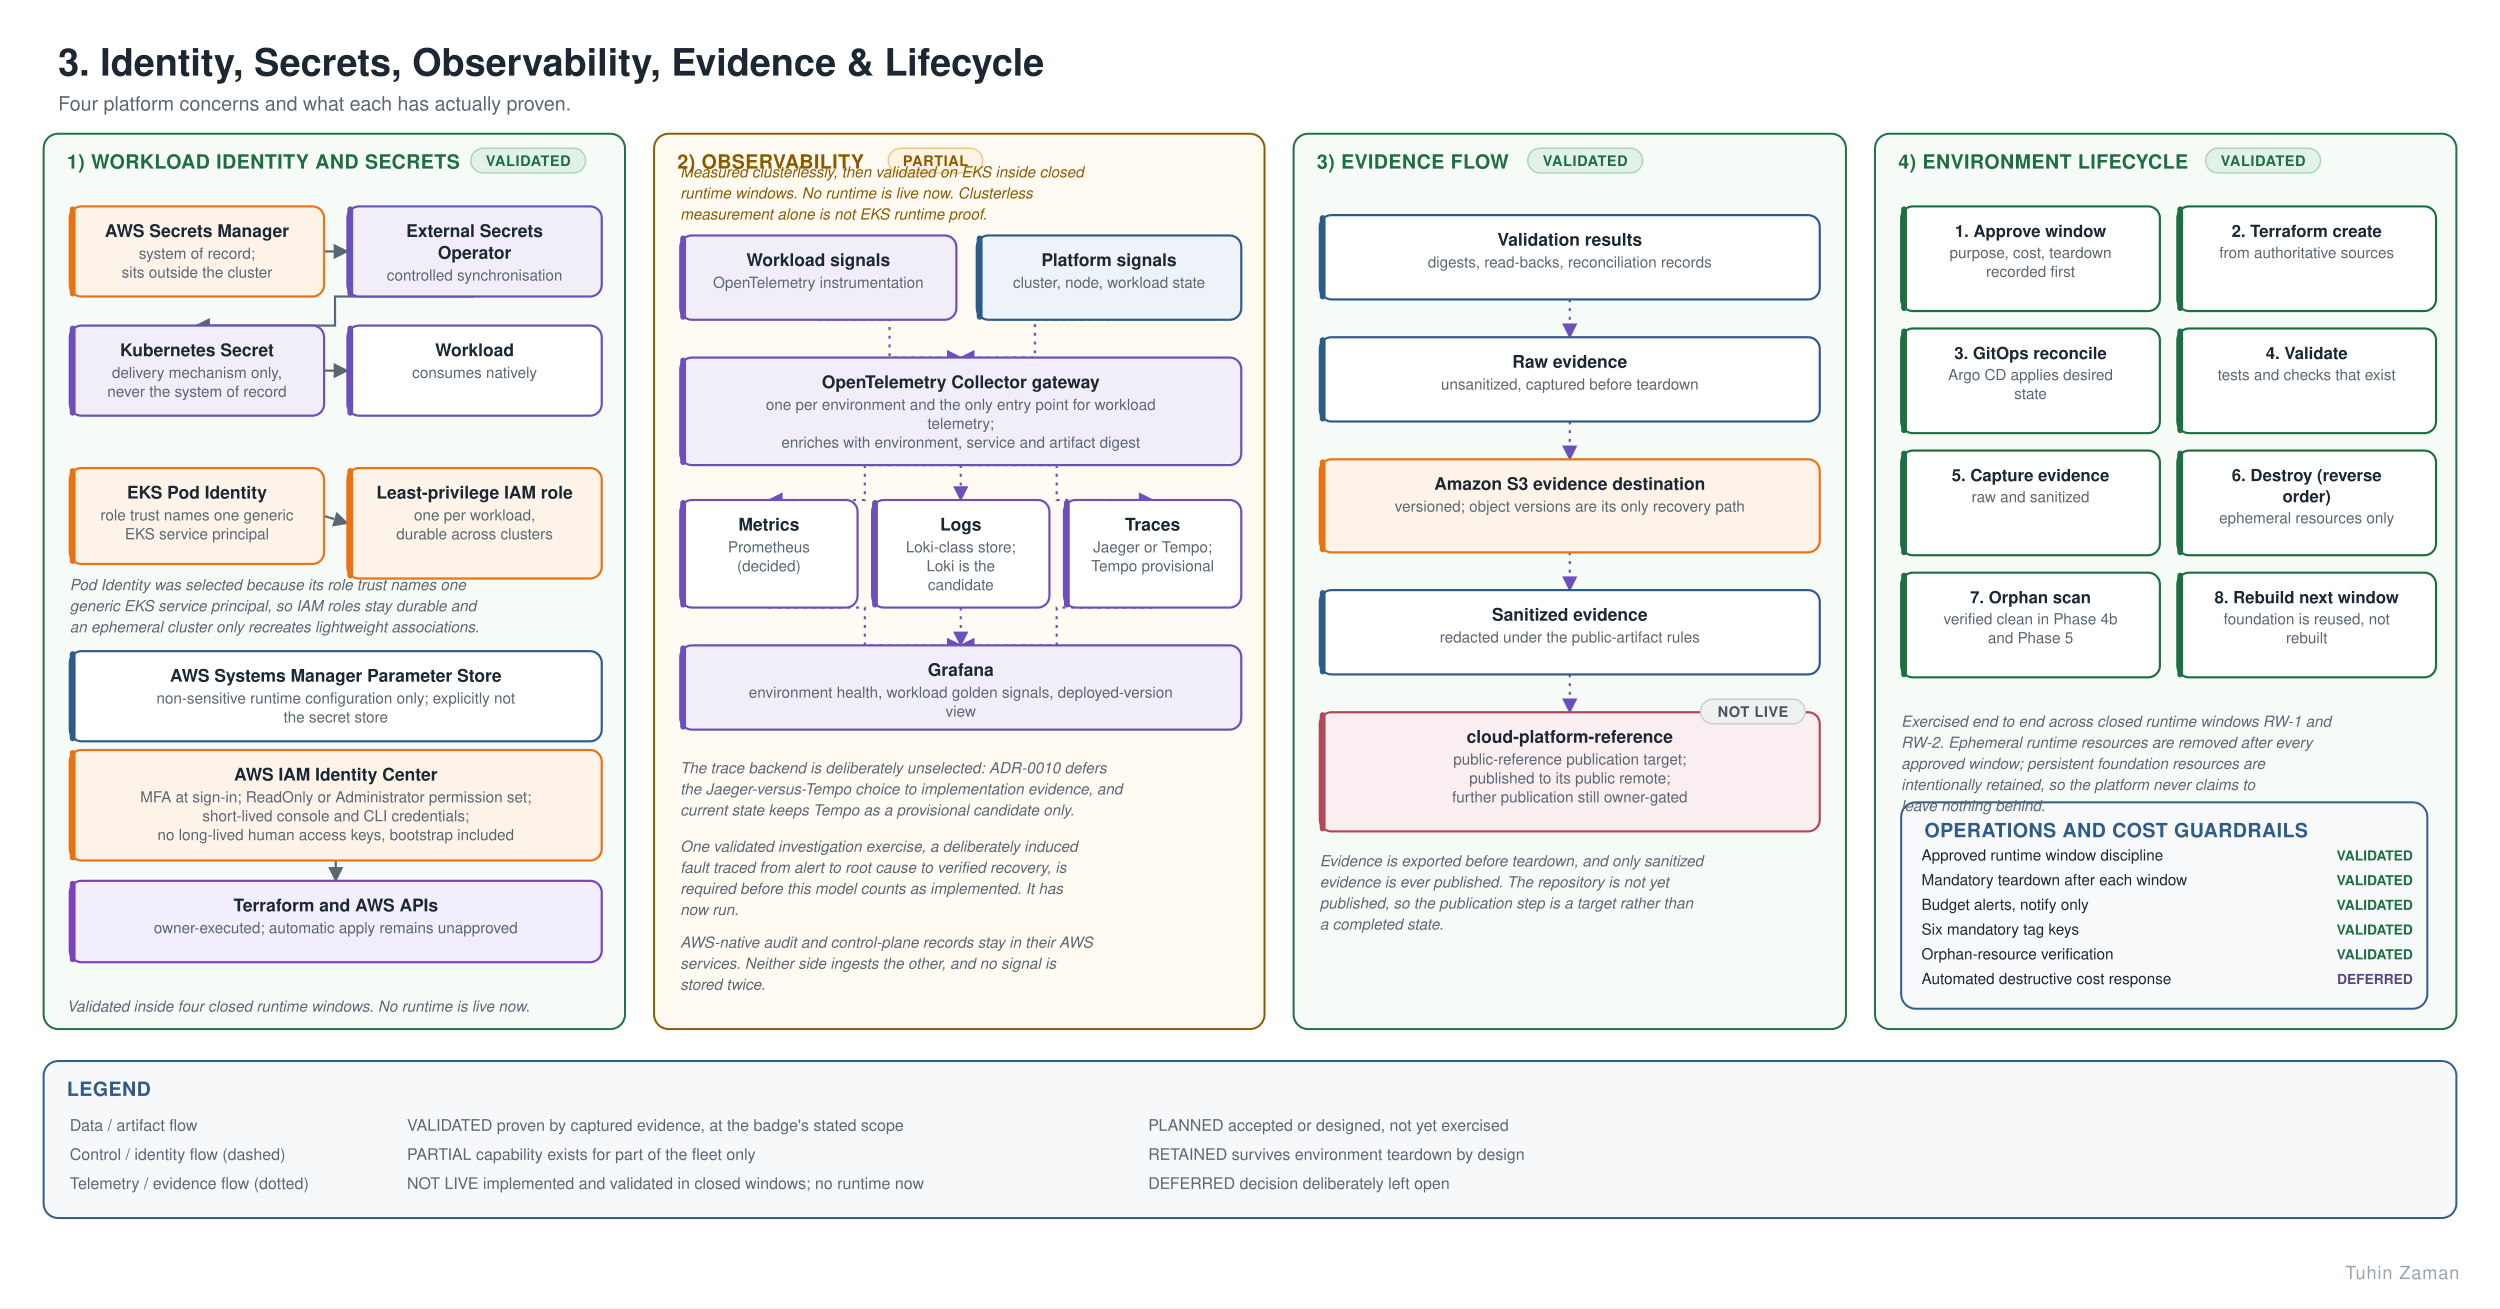
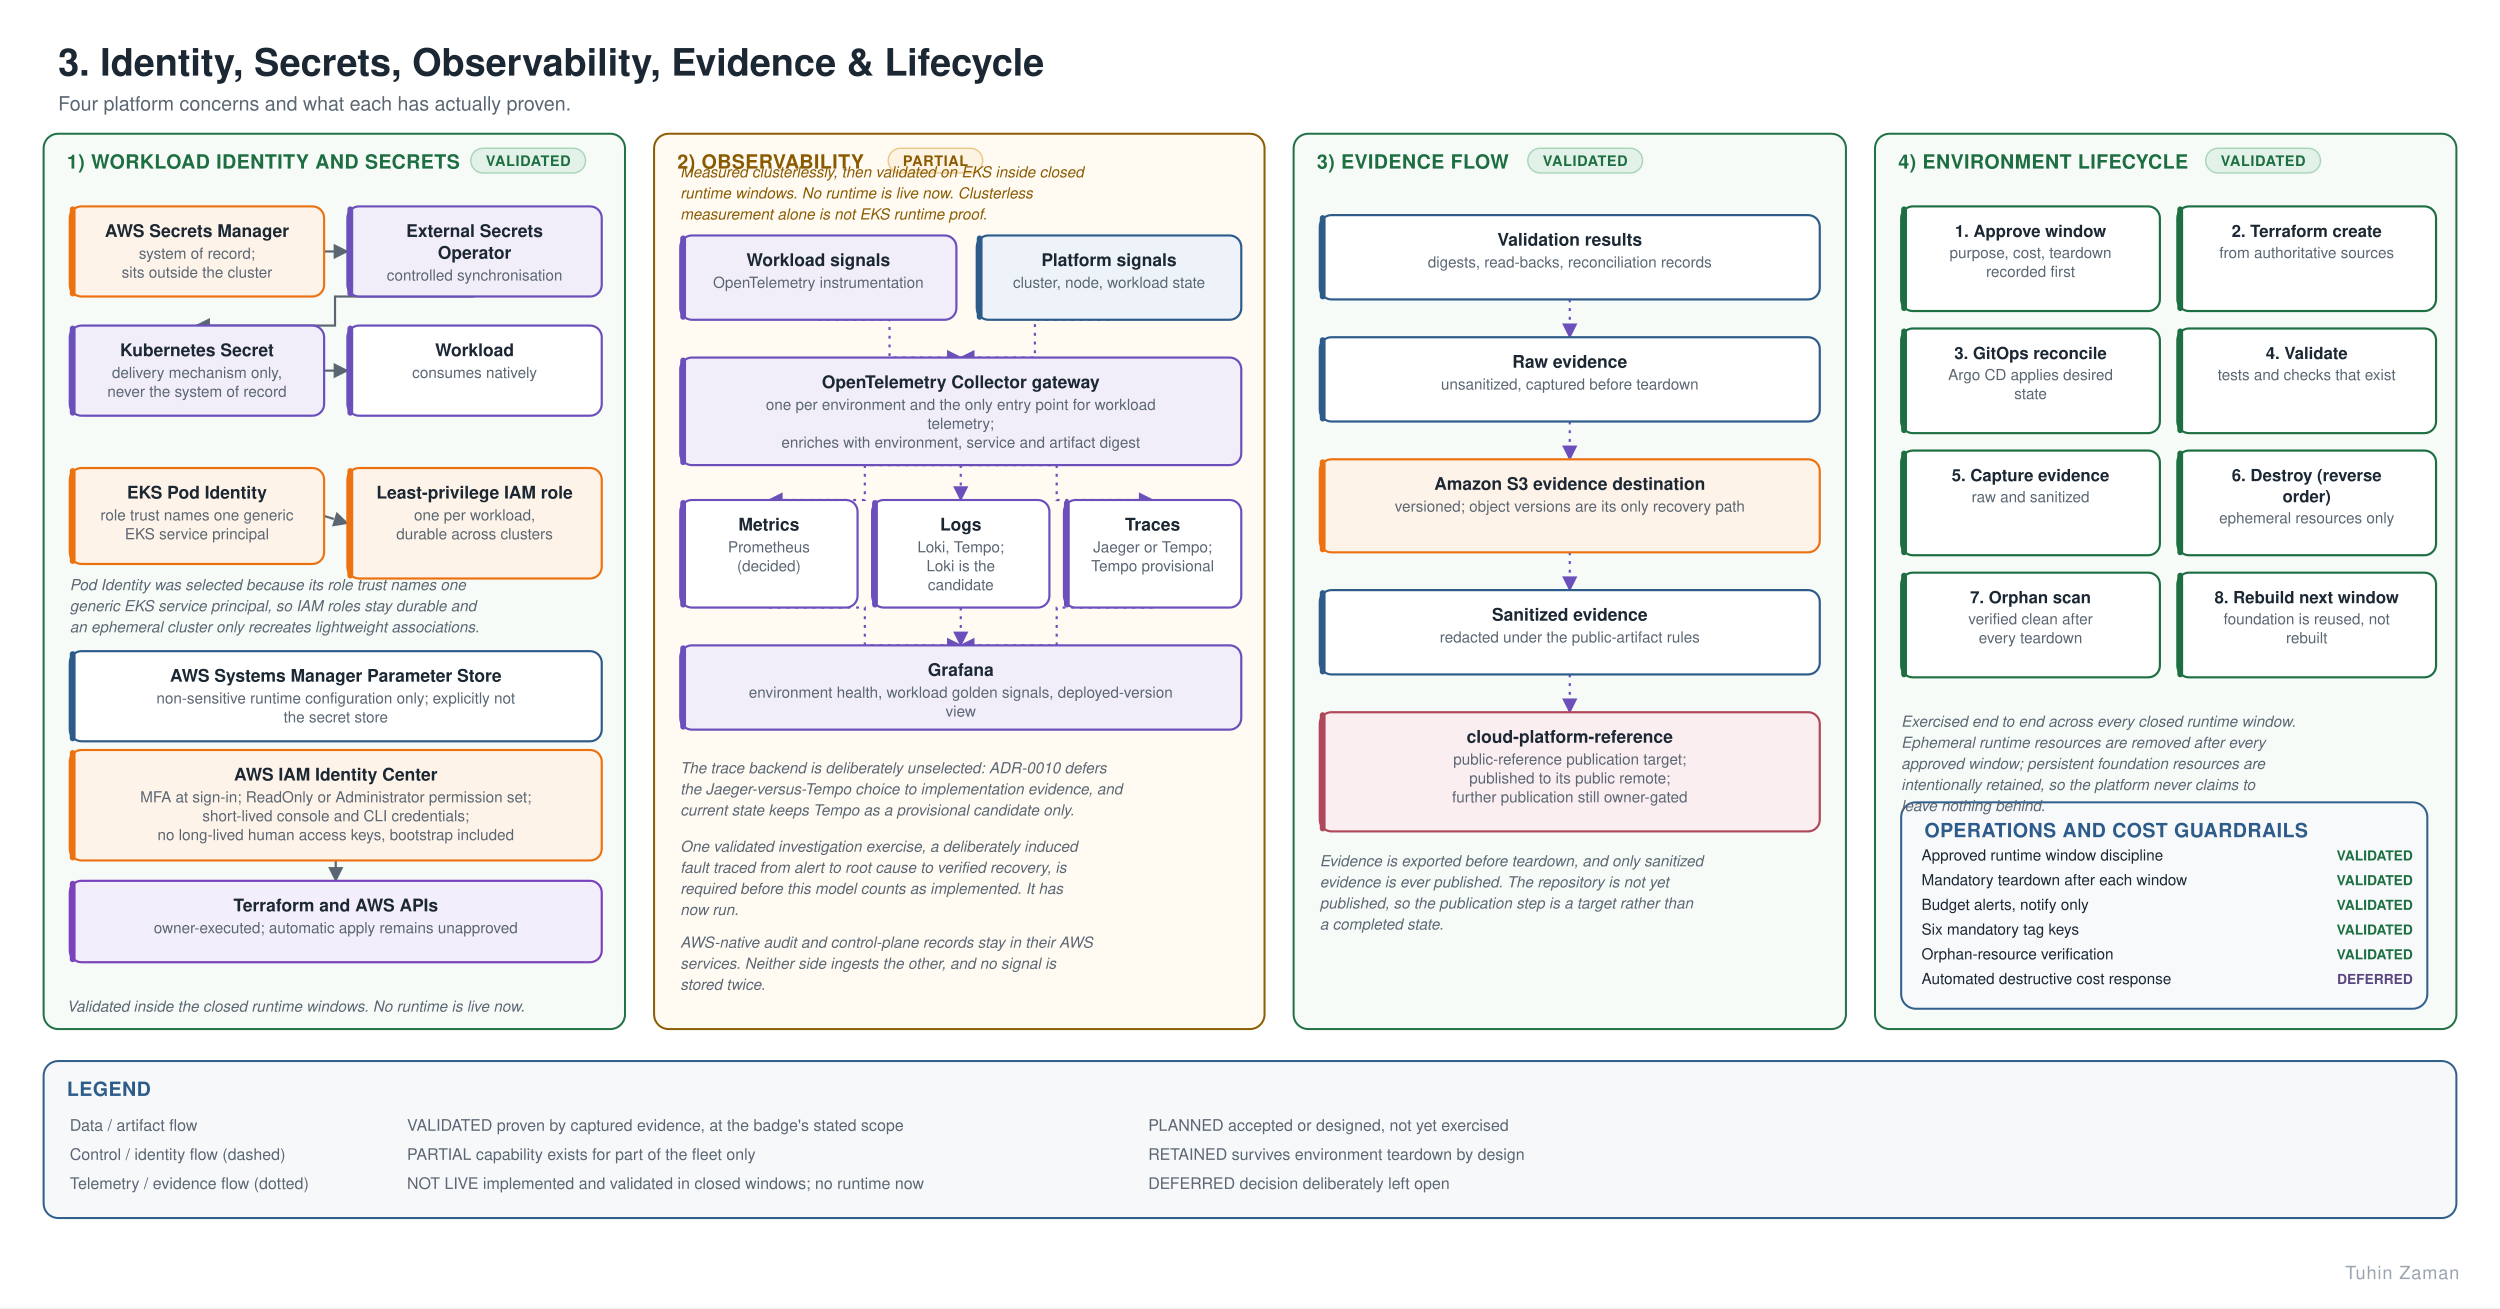
<svg xmlns="http://www.w3.org/2000/svg" width="1720" height="900" viewBox="0 0 1720 900" role="img" aria-label="3. Identity, Secrets, Observability, Evidence &amp; Lifecycle">
  <defs>
    <marker id="arw" viewBox="0 0 10 10" refX="9" refY="5" markerWidth="7" markerHeight="7" orient="auto-start-reverse">
      <path d="M 0 0 L 10 5 L 0 10 z" fill="#5A6672" />
    </marker>
    <marker id="arwl" viewBox="0 0 10 10" refX="9" refY="5" markerWidth="7" markerHeight="7" orient="auto-start-reverse">
      <path d="M 0 0 L 10 5 L 0 10 z" fill="#6B4FBB" />
    </marker>
  </defs>
  <rect width="1720" height="900" fill="#FFFFFF" />
  <text x="40" y="52" font-family="Helvetica Neue, Helvetica, Arial, sans-serif" font-size="26" font-weight="700" fill="#1B2733">3. Identity, Secrets, Observability, Evidence &amp; Lifecycle</text>
  <text x="40" y="76" font-family="Helvetica Neue, Helvetica, Arial, sans-serif" font-size="13.5" fill="#5A6672">Four platform concerns and what each has actually proven.</text>
  <rect x="30" y="92" width="400" height="616" rx="10" fill="#F7FBF8" stroke="#1D6F42" stroke-width="1.4" opacity="0.98" />
  <text x="46" y="116" font-family="Helvetica Neue, Helvetica, Arial, sans-serif" font-size="13.5" font-weight="700" fill="#1D6F42" letter-spacing="0.3">1)  WORKLOAD IDENTITY AND SECRETS</text>
  <g>
    <rect x="323.9" y="102.0" width="79.0" height="17" rx="8.5" fill="#E3F2E8" stroke="#A8D5B8" stroke-width="1" />
    <text x="363.4" y="114.2" font-family="Helvetica Neue, Helvetica, Arial, sans-serif" font-size="10" font-weight="700" fill="#1D6F42" text-anchor="middle" letter-spacing="0.4">VALIDATED</text>
  </g>
-   <text x="46" y="696" font-family="Helvetica Neue, Helvetica, Arial, sans-serif" font-size="10.5" fill="#5A6672" font-style="italic">Validated inside four closed runtime windows. No runtime is live now.</text>
+   <text x="46" y="696" font-family="Helvetica Neue, Helvetica, Arial, sans-serif" font-size="10.5" fill="#5A6672" font-style="italic">Validated inside the closed runtime windows. No runtime is live now.</text>
  <rect x="450" y="92" width="420" height="616" rx="10" fill="#FFFBF3" stroke="#8A5A00" stroke-width="1.4" opacity="0.98" />
  <text x="466" y="116" font-family="Helvetica Neue, Helvetica, Arial, sans-serif" font-size="13.5" font-weight="700" fill="#8A5A00" letter-spacing="0.3">2)  OBSERVABILITY</text>
  <g>
    <rect x="611.1" y="102.0" width="65.0" height="17" rx="8.5" fill="#FDF3E3" stroke="#E8C98A" stroke-width="1" />
    <text x="643.6" y="114.2" font-family="Helvetica Neue, Helvetica, Arial, sans-serif" font-size="10" font-weight="700" fill="#8A5A00" text-anchor="middle" letter-spacing="0.4">PARTIAL</text>
  </g>
  <rect x="890" y="92" width="380" height="616" rx="10" fill="#F7FBF8" stroke="#1D6F42" stroke-width="1.4" opacity="0.98" />
  <text x="906" y="116" font-family="Helvetica Neue, Helvetica, Arial, sans-serif" font-size="13.5" font-weight="700" fill="#1D6F42" letter-spacing="0.3">3)  EVIDENCE FLOW</text>
  <g>
    <rect x="1051.1" y="102.0" width="79.0" height="17" rx="8.5" fill="#E3F2E8" stroke="#A8D5B8" stroke-width="1" />
    <text x="1090.6" y="114.2" font-family="Helvetica Neue, Helvetica, Arial, sans-serif" font-size="10" font-weight="700" fill="#1D6F42" text-anchor="middle" letter-spacing="0.4">VALIDATED</text>
  </g>
  <rect x="1290" y="92" width="400" height="616" rx="10" fill="#F7FBF8" stroke="#1D6F42" stroke-width="1.4" opacity="0.98" />
  <text x="1306" y="116" font-family="Helvetica Neue, Helvetica, Arial, sans-serif" font-size="13.5" font-weight="700" fill="#1D6F42" letter-spacing="0.3">4)  ENVIRONMENT LIFECYCLE</text>
  <g>
    <rect x="1517.5" y="102.0" width="79.0" height="17" rx="8.5" fill="#E3F2E8" stroke="#A8D5B8" stroke-width="1" />
    <text x="1557.0" y="114.2" font-family="Helvetica Neue, Helvetica, Arial, sans-serif" font-size="10" font-weight="700" fill="#1D6F42" text-anchor="middle" letter-spacing="0.4">VALIDATED</text>
  </g>
  <rect x="1308" y="552" width="362" height="142" rx="10" fill="#F7F9FB" stroke="#2E5C8A" stroke-width="1.4" opacity="0.98" />
  <text x="1324" y="576" font-family="Helvetica Neue, Helvetica, Arial, sans-serif" font-size="13.5" font-weight="700" fill="#2E5C8A" letter-spacing="0.3">OPERATIONS AND COST GUARDRAILS</text>
  <rect x="30" y="730" width="1660" height="108" rx="10" fill="#F7F8FA" stroke="#2E5C8A" stroke-width="1.4" opacity="0.98" />
  <text x="46" y="754" font-family="Helvetica Neue, Helvetica, Arial, sans-serif" font-size="13.5" font-weight="700" fill="#2E5C8A" letter-spacing="0.3">LEGEND</text>
  <path d="M 223.0 173.0 L 239.0 173.0" fill="none" stroke="#5A6672" stroke-width="1.5" marker-end="url(#arw)" />
  <path d="M 326.0 204.0 L 230.5 204.0 L 230.5 224.0 L 135.0 224.0" fill="none" stroke="#5A6672" stroke-width="1.5" marker-end="url(#arw)" />
  <path d="M 223.0 255.0 L 239.0 255.0" fill="none" stroke="#5A6672" stroke-width="1.5" marker-end="url(#arw)" />
  <path d="M 223.0 355.0 L 239.0 360.0" fill="none" stroke="#5A6672" stroke-width="1.5" stroke-dasharray="7 4" marker-end="url(#arw)" />
  <path d="M 231.0 592.0 L 231.0 606.0" fill="none" stroke="#5A6672" stroke-width="1.5" stroke-dasharray="7 4" marker-end="url(#arw)" />
  <path d="M 563.0 220.0 L 612.0 220.0 L 612.0 246.0 L 661.0 246.0" fill="none" stroke="#6B4FBB" stroke-width="1.5" stroke-dasharray="2 4" marker-end="url(#arwl)" />
  <path d="M 763.0 220.0 L 712.0 220.0 L 712.0 246.0 L 661.0 246.0" fill="none" stroke="#6B4FBB" stroke-width="1.5" stroke-dasharray="2 4" marker-end="url(#arwl)" />
  <path d="M 661.0 320.0 L 595.0 320.0 L 595.0 344.0 L 529.0 344.0" fill="none" stroke="#6B4FBB" stroke-width="1.5" stroke-dasharray="2 4" marker-end="url(#arwl)" />
  <path d="M 661.0 320.0 L 661.0 344.0" fill="none" stroke="#6B4FBB" stroke-width="1.5" stroke-dasharray="2 4" marker-end="url(#arwl)" />
  <path d="M 661.0 320.0 L 727.0 320.0 L 727.0 344.0 L 793.0 344.0" fill="none" stroke="#6B4FBB" stroke-width="1.5" stroke-dasharray="2 4" marker-end="url(#arwl)" />
  <path d="M 529.0 418.0 L 595.0 418.0 L 595.0 444.0 L 661.0 444.0" fill="none" stroke="#6B4FBB" stroke-width="1.5" stroke-dasharray="2 4" marker-end="url(#arwl)" />
  <path d="M 661.0 418.0 L 661.0 444.0" fill="none" stroke="#6B4FBB" stroke-width="1.5" stroke-dasharray="2 4" marker-end="url(#arwl)" />
  <path d="M 793.0 418.0 L 727.0 418.0 L 727.0 444.0 L 661.0 444.0" fill="none" stroke="#6B4FBB" stroke-width="1.5" stroke-dasharray="2 4" marker-end="url(#arwl)" />
  <path d="M 1080.0 206.0 L 1080.0 232.0" fill="none" stroke="#6B4FBB" stroke-width="1.5" stroke-dasharray="2 4" marker-end="url(#arwl)" />
  <path d="M 1080.0 290.0 L 1080.0 316.0" fill="none" stroke="#6B4FBB" stroke-width="1.5" stroke-dasharray="2 4" marker-end="url(#arwl)" />
  <path d="M 1080.0 380.0 L 1080.0 406.0" fill="none" stroke="#6B4FBB" stroke-width="1.5" stroke-dasharray="2 4" marker-end="url(#arwl)" />
  <path d="M 1080.0 464.0 L 1080.0 490.0" fill="none" stroke="#6B4FBB" stroke-width="1.5" stroke-dasharray="2 4" marker-end="url(#arwl)" />
  <rect x="48" y="142" width="175" height="62" rx="8" fill="#FEF3E9" stroke="#EC7211" stroke-width="1.5" />
  <rect x="48" y="142" width="4" height="62" rx="2" fill="#EC7211" />
  <text x="135.5" y="163" font-family="Helvetica Neue, Helvetica, Arial, sans-serif" font-size="12" font-weight="700" fill="#1B2733" text-anchor="middle">AWS Secrets Manager</text>
  <text x="135.5" y="178" font-family="Helvetica Neue, Helvetica, Arial, sans-serif" font-size="10.5" fill="#5A6672" text-anchor="middle">system of record;</text>
  <text x="135.5" y="191" font-family="Helvetica Neue, Helvetica, Arial, sans-serif" font-size="10.5" fill="#5A6672" text-anchor="middle">sits outside the cluster</text>
  <rect x="239" y="142" width="175" height="62" rx="8" fill="#F1EEFA" stroke="#6B4FBB" stroke-width="1.5" />
  <rect x="239" y="142" width="4" height="62" rx="2" fill="#6B4FBB" />
  <text x="326.5" y="163" font-family="Helvetica Neue, Helvetica, Arial, sans-serif" font-size="12" font-weight="700" fill="#1B2733" text-anchor="middle">External Secrets</text>
  <text x="326.5" y="178" font-family="Helvetica Neue, Helvetica, Arial, sans-serif" font-size="12" font-weight="700" fill="#1B2733" text-anchor="middle">Operator</text>
  <text x="326.5" y="193" font-family="Helvetica Neue, Helvetica, Arial, sans-serif" font-size="10.5" fill="#5A6672" text-anchor="middle">controlled synchronisation</text>
  <rect x="48" y="224" width="175" height="62" rx="8" fill="#F1EEFA" stroke="#6B4FBB" stroke-width="1.5" />
  <rect x="48" y="224" width="4" height="62" rx="2" fill="#6B4FBB" />
  <text x="135.5" y="245" font-family="Helvetica Neue, Helvetica, Arial, sans-serif" font-size="12" font-weight="700" fill="#1B2733" text-anchor="middle">Kubernetes Secret</text>
  <text x="135.5" y="260" font-family="Helvetica Neue, Helvetica, Arial, sans-serif" font-size="10.5" fill="#5A6672" text-anchor="middle">delivery mechanism only,</text>
  <text x="135.5" y="273" font-family="Helvetica Neue, Helvetica, Arial, sans-serif" font-size="10.5" fill="#5A6672" text-anchor="middle">never the system of record</text>
  <rect x="239" y="224" width="175" height="62" rx="8" fill="#FFFFFF" stroke="#6B4FBB" stroke-width="1.5" />
  <rect x="239" y="224" width="4" height="62" rx="2" fill="#6B4FBB" />
  <text x="326.5" y="245" font-family="Helvetica Neue, Helvetica, Arial, sans-serif" font-size="12" font-weight="700" fill="#1B2733" text-anchor="middle">Workload</text>
  <text x="326.5" y="260" font-family="Helvetica Neue, Helvetica, Arial, sans-serif" font-size="10.5" fill="#5A6672" text-anchor="middle">consumes natively</text>
  <rect x="48" y="322" width="175" height="66" rx="8" fill="#FEF3E9" stroke="#EC7211" stroke-width="1.5" />
  <rect x="48" y="322" width="4" height="66" rx="2" fill="#EC7211" />
  <text x="135.5" y="343" font-family="Helvetica Neue, Helvetica, Arial, sans-serif" font-size="12" font-weight="700" fill="#1B2733" text-anchor="middle">EKS Pod Identity</text>
  <text x="135.5" y="358" font-family="Helvetica Neue, Helvetica, Arial, sans-serif" font-size="10.5" fill="#5A6672" text-anchor="middle">role trust names one generic</text>
  <text x="135.5" y="371" font-family="Helvetica Neue, Helvetica, Arial, sans-serif" font-size="10.5" fill="#5A6672" text-anchor="middle">EKS service principal</text>
  <rect x="239" y="322" width="175" height="76" rx="8" fill="#FEF3E9" stroke="#EC7211" stroke-width="1.5" />
  <rect x="239" y="322" width="4" height="76" rx="2" fill="#EC7211" />
  <text x="326.5" y="343" font-family="Helvetica Neue, Helvetica, Arial, sans-serif" font-size="12" font-weight="700" fill="#1B2733" text-anchor="middle">Least-privilege IAM role</text>
  <text x="326.5" y="358" font-family="Helvetica Neue, Helvetica, Arial, sans-serif" font-size="10.5" fill="#5A6672" text-anchor="middle">one per workload,</text>
  <text x="326.5" y="371" font-family="Helvetica Neue, Helvetica, Arial, sans-serif" font-size="10.5" fill="#5A6672" text-anchor="middle">durable across clusters</text>
  <rect x="48" y="448" width="366" height="62" rx="8" fill="#FFFFFF" stroke="#2E5C8A" stroke-width="1.5" />
  <rect x="48" y="448" width="4" height="62" rx="2" fill="#2E5C8A" />
  <text x="231.0" y="469" font-family="Helvetica Neue, Helvetica, Arial, sans-serif" font-size="12" font-weight="700" fill="#1B2733" text-anchor="middle">AWS Systems Manager Parameter Store</text>
  <text x="231.0" y="484" font-family="Helvetica Neue, Helvetica, Arial, sans-serif" font-size="10.5" fill="#5A6672" text-anchor="middle">non-sensitive runtime configuration only; explicitly not</text>
  <text x="231.0" y="497" font-family="Helvetica Neue, Helvetica, Arial, sans-serif" font-size="10.5" fill="#5A6672" text-anchor="middle">the secret store</text>
  <rect x="48" y="516" width="366" height="76" rx="8" fill="#FEF3E9" stroke="#EC7211" stroke-width="1.5" />
  <rect x="48" y="516" width="4" height="76" rx="2" fill="#EC7211" />
  <text x="231.0" y="537" font-family="Helvetica Neue, Helvetica, Arial, sans-serif" font-size="12" font-weight="700" fill="#1B2733" text-anchor="middle">AWS IAM Identity Center</text>
  <text x="231.0" y="552" font-family="Helvetica Neue, Helvetica, Arial, sans-serif" font-size="10.5" fill="#5A6672" text-anchor="middle">MFA at sign-in; ReadOnly or Administrator permission set;</text>
  <text x="231.0" y="565" font-family="Helvetica Neue, Helvetica, Arial, sans-serif" font-size="10.5" fill="#5A6672" text-anchor="middle">short-lived console and CLI credentials;</text>
  <text x="231.0" y="578" font-family="Helvetica Neue, Helvetica, Arial, sans-serif" font-size="10.5" fill="#5A6672" text-anchor="middle">no long-lived human access keys, bootstrap included</text>
  <rect x="48" y="606" width="366" height="56" rx="8" fill="#F3EEFB" stroke="#7B42BC" stroke-width="1.5" />
  <rect x="48" y="606" width="4" height="56" rx="2" fill="#7B42BC" />
  <text x="231.0" y="627" font-family="Helvetica Neue, Helvetica, Arial, sans-serif" font-size="12" font-weight="700" fill="#1B2733" text-anchor="middle">Terraform and AWS APIs</text>
  <text x="231.0" y="642" font-family="Helvetica Neue, Helvetica, Arial, sans-serif" font-size="10.5" fill="#5A6672" text-anchor="middle">owner-executed; automatic apply remains unapproved</text>
  <rect x="468" y="162" width="190" height="58" rx="8" fill="#F1EEFA" stroke="#6B4FBB" stroke-width="1.5" />
  <rect x="468" y="162" width="4" height="58" rx="2" fill="#6B4FBB" />
  <text x="563.0" y="183" font-family="Helvetica Neue, Helvetica, Arial, sans-serif" font-size="12" font-weight="700" fill="#1B2733" text-anchor="middle">Workload signals</text>
  <text x="563.0" y="198" font-family="Helvetica Neue, Helvetica, Arial, sans-serif" font-size="10.5" fill="#5A6672" text-anchor="middle">OpenTelemetry instrumentation</text>
  <rect x="672" y="162" width="182" height="58" rx="8" fill="#EDF3F9" stroke="#2E5C8A" stroke-width="1.5" />
  <rect x="672" y="162" width="4" height="58" rx="2" fill="#2E5C8A" />
  <text x="763.0" y="183" font-family="Helvetica Neue, Helvetica, Arial, sans-serif" font-size="12" font-weight="700" fill="#1B2733" text-anchor="middle">Platform signals</text>
  <text x="763.0" y="198" font-family="Helvetica Neue, Helvetica, Arial, sans-serif" font-size="10.5" fill="#5A6672" text-anchor="middle">cluster, node, workload state</text>
  <rect x="468" y="246" width="386" height="74" rx="8" fill="#F1EEFA" stroke="#6B4FBB" stroke-width="1.5" />
  <rect x="468" y="246" width="4" height="74" rx="2" fill="#6B4FBB" />
  <text x="661.0" y="267" font-family="Helvetica Neue, Helvetica, Arial, sans-serif" font-size="12" font-weight="700" fill="#1B2733" text-anchor="middle">OpenTelemetry Collector gateway</text>
  <text x="661.0" y="282" font-family="Helvetica Neue, Helvetica, Arial, sans-serif" font-size="10.5" fill="#5A6672" text-anchor="middle">one per environment and the only entry point for workload</text>
  <text x="661.0" y="295" font-family="Helvetica Neue, Helvetica, Arial, sans-serif" font-size="10.5" fill="#5A6672" text-anchor="middle">telemetry;</text>
  <text x="661.0" y="308" font-family="Helvetica Neue, Helvetica, Arial, sans-serif" font-size="10.5" fill="#5A6672" text-anchor="middle">enriches with environment, service and artifact digest</text>
  <rect x="468" y="344" width="122" height="74" rx="8" fill="#FFFFFF" stroke="#6B4FBB" stroke-width="1.5" />
  <rect x="468" y="344" width="4" height="74" rx="2" fill="#6B4FBB" />
  <text x="529.0" y="365" font-family="Helvetica Neue, Helvetica, Arial, sans-serif" font-size="12" font-weight="700" fill="#1B2733" text-anchor="middle">Metrics</text>
  <text x="529.0" y="380" font-family="Helvetica Neue, Helvetica, Arial, sans-serif" font-size="10.5" fill="#5A6672" text-anchor="middle">Prometheus</text>
  <text x="529.0" y="393" font-family="Helvetica Neue, Helvetica, Arial, sans-serif" font-size="10.5" fill="#5A6672" text-anchor="middle">(decided)</text>
  <rect x="600" y="344" width="122" height="74" rx="8" fill="#FFFFFF" stroke="#6B4FBB" stroke-width="1.5" />
  <rect x="600" y="344" width="4" height="74" rx="2" fill="#6B4FBB" />
  <text x="661.0" y="365" font-family="Helvetica Neue, Helvetica, Arial, sans-serif" font-size="12" font-weight="700" fill="#1B2733" text-anchor="middle">Logs</text>
-   <text x="661.0" y="380" font-family="Helvetica Neue, Helvetica, Arial, sans-serif" font-size="10.5" fill="#5A6672" text-anchor="middle">Loki-class store;</text>
+   <text x="661.0" y="380" font-family="Helvetica Neue, Helvetica, Arial, sans-serif" font-size="10.5" fill="#5A6672" text-anchor="middle">Loki, Tempo;</text>
  <text x="661.0" y="393" font-family="Helvetica Neue, Helvetica, Arial, sans-serif" font-size="10.5" fill="#5A6672" text-anchor="middle">Loki is the</text>
  <text x="661.0" y="406" font-family="Helvetica Neue, Helvetica, Arial, sans-serif" font-size="10.5" fill="#5A6672" text-anchor="middle">candidate</text>
  <rect x="732" y="344" width="122" height="74" rx="8" fill="#FFFFFF" stroke="#6B4FBB" stroke-width="1.5" />
  <rect x="732" y="344" width="4" height="74" rx="2" fill="#6B4FBB" />
  <text x="793.0" y="365" font-family="Helvetica Neue, Helvetica, Arial, sans-serif" font-size="12" font-weight="700" fill="#1B2733" text-anchor="middle">Traces</text>
  <text x="793.0" y="380" font-family="Helvetica Neue, Helvetica, Arial, sans-serif" font-size="10.5" fill="#5A6672" text-anchor="middle">Jaeger or Tempo;</text>
  <text x="793.0" y="393" font-family="Helvetica Neue, Helvetica, Arial, sans-serif" font-size="10.5" fill="#5A6672" text-anchor="middle">Tempo provisional</text>
  <rect x="468" y="444" width="386" height="58" rx="8" fill="#F1EEFA" stroke="#6B4FBB" stroke-width="1.5" />
  <rect x="468" y="444" width="4" height="58" rx="2" fill="#6B4FBB" />
  <text x="661.0" y="465" font-family="Helvetica Neue, Helvetica, Arial, sans-serif" font-size="12" font-weight="700" fill="#1B2733" text-anchor="middle">Grafana</text>
  <text x="661.0" y="480" font-family="Helvetica Neue, Helvetica, Arial, sans-serif" font-size="10.5" fill="#5A6672" text-anchor="middle">environment health, workload golden signals, deployed-version</text>
  <text x="661.0" y="493" font-family="Helvetica Neue, Helvetica, Arial, sans-serif" font-size="10.5" fill="#5A6672" text-anchor="middle">view</text>
  <rect x="908" y="148" width="344" height="58" rx="8" fill="#FFFFFF" stroke="#2E5C8A" stroke-width="1.5" />
  <rect x="908" y="148" width="4" height="58" rx="2" fill="#2E5C8A" />
  <text x="1080.0" y="169" font-family="Helvetica Neue, Helvetica, Arial, sans-serif" font-size="12" font-weight="700" fill="#1B2733" text-anchor="middle">Validation results</text>
  <text x="1080.0" y="184" font-family="Helvetica Neue, Helvetica, Arial, sans-serif" font-size="10.5" fill="#5A6672" text-anchor="middle">digests, read-backs, reconciliation records</text>
  <rect x="908" y="232" width="344" height="58" rx="8" fill="#FFFFFF" stroke="#2E5C8A" stroke-width="1.5" />
  <rect x="908" y="232" width="4" height="58" rx="2" fill="#2E5C8A" />
  <text x="1080.0" y="253" font-family="Helvetica Neue, Helvetica, Arial, sans-serif" font-size="12" font-weight="700" fill="#1B2733" text-anchor="middle">Raw evidence</text>
  <text x="1080.0" y="268" font-family="Helvetica Neue, Helvetica, Arial, sans-serif" font-size="10.5" fill="#5A6672" text-anchor="middle">unsanitized, captured before teardown</text>
  <rect x="908" y="316" width="344" height="64" rx="8" fill="#FEF3E9" stroke="#EC7211" stroke-width="1.5" />
  <rect x="908" y="316" width="4" height="64" rx="2" fill="#EC7211" />
  <text x="1080.0" y="337" font-family="Helvetica Neue, Helvetica, Arial, sans-serif" font-size="12" font-weight="700" fill="#1B2733" text-anchor="middle">Amazon S3 evidence destination</text>
  <text x="1080.0" y="352" font-family="Helvetica Neue, Helvetica, Arial, sans-serif" font-size="10.5" fill="#5A6672" text-anchor="middle">versioned; object versions are its only recovery path</text>
  <rect x="908" y="406" width="344" height="58" rx="8" fill="#FFFFFF" stroke="#2E5C8A" stroke-width="1.5" />
  <rect x="908" y="406" width="4" height="58" rx="2" fill="#2E5C8A" />
  <text x="1080.0" y="427" font-family="Helvetica Neue, Helvetica, Arial, sans-serif" font-size="12" font-weight="700" fill="#1B2733" text-anchor="middle">Sanitized evidence</text>
  <text x="1080.0" y="442" font-family="Helvetica Neue, Helvetica, Arial, sans-serif" font-size="10.5" fill="#5A6672" text-anchor="middle">redacted under the public-artifact rules</text>
  <rect x="908" y="490" width="344" height="82" rx="8" fill="#FBEEF1" stroke="#B0475A" stroke-width="1.5" />
  <rect x="908" y="490" width="4" height="82" rx="2" fill="#B0475A" />
  <text x="1080.0" y="511" font-family="Helvetica Neue, Helvetica, Arial, sans-serif" font-size="12" font-weight="700" fill="#1B2733" text-anchor="middle">cloud-platform-reference</text>
  <text x="1080.0" y="526" font-family="Helvetica Neue, Helvetica, Arial, sans-serif" font-size="10.5" fill="#5A6672" text-anchor="middle">public-reference publication target;</text>
  <text x="1080.0" y="539" font-family="Helvetica Neue, Helvetica, Arial, sans-serif" font-size="10.5" fill="#5A6672" text-anchor="middle">published to its public remote;</text>
  <text x="1080.0" y="552" font-family="Helvetica Neue, Helvetica, Arial, sans-serif" font-size="10.5" fill="#5A6672" text-anchor="middle">further publication still owner-gated</text>
-   <g>
-     <rect x="1170.0" y="481.0" width="72.0" height="17" rx="8.5" fill="#EEF0F2" stroke="#C8CDD4" stroke-width="1" />
-     <text x="1206.0" y="493.2" font-family="Helvetica Neue, Helvetica, Arial, sans-serif" font-size="10" font-weight="700" fill="#48535F" text-anchor="middle" letter-spacing="0.4">NOT LIVE</text>
-   </g>
  <rect x="1308" y="142" width="178" height="72" rx="8" fill="#FFFFFF" stroke="#1D6F42" stroke-width="1.5" />
  <rect x="1308" y="142" width="4" height="72" rx="2" fill="#1D6F42" />
  <text x="1397.0" y="163" font-family="Helvetica Neue, Helvetica, Arial, sans-serif" font-size="11.5" font-weight="700" fill="#1B2733" text-anchor="middle">1. Approve window</text>
  <text x="1397.0" y="177.5" font-family="Helvetica Neue, Helvetica, Arial, sans-serif" font-size="10.5" fill="#5A6672" text-anchor="middle">purpose, cost, teardown</text>
  <text x="1397.0" y="190.5" font-family="Helvetica Neue, Helvetica, Arial, sans-serif" font-size="10.5" fill="#5A6672" text-anchor="middle">recorded first</text>
  <rect x="1498" y="142" width="178" height="72" rx="8" fill="#FFFFFF" stroke="#1D6F42" stroke-width="1.5" />
  <rect x="1498" y="142" width="4" height="72" rx="2" fill="#1D6F42" />
  <text x="1587.0" y="163" font-family="Helvetica Neue, Helvetica, Arial, sans-serif" font-size="11.5" font-weight="700" fill="#1B2733" text-anchor="middle">2. Terraform create</text>
  <text x="1587.0" y="177.5" font-family="Helvetica Neue, Helvetica, Arial, sans-serif" font-size="10.5" fill="#5A6672" text-anchor="middle">from authoritative sources</text>
  <rect x="1308" y="226" width="178" height="72" rx="8" fill="#FFFFFF" stroke="#1D6F42" stroke-width="1.5" />
  <rect x="1308" y="226" width="4" height="72" rx="2" fill="#1D6F42" />
  <text x="1397.0" y="247" font-family="Helvetica Neue, Helvetica, Arial, sans-serif" font-size="11.5" font-weight="700" fill="#1B2733" text-anchor="middle">3. GitOps reconcile</text>
  <text x="1397.0" y="261.5" font-family="Helvetica Neue, Helvetica, Arial, sans-serif" font-size="10.5" fill="#5A6672" text-anchor="middle">Argo CD applies desired</text>
  <text x="1397.0" y="274.5" font-family="Helvetica Neue, Helvetica, Arial, sans-serif" font-size="10.5" fill="#5A6672" text-anchor="middle">state</text>
  <rect x="1498" y="226" width="178" height="72" rx="8" fill="#FFFFFF" stroke="#1D6F42" stroke-width="1.5" />
  <rect x="1498" y="226" width="4" height="72" rx="2" fill="#1D6F42" />
  <text x="1587.0" y="247" font-family="Helvetica Neue, Helvetica, Arial, sans-serif" font-size="11.5" font-weight="700" fill="#1B2733" text-anchor="middle">4. Validate</text>
  <text x="1587.0" y="261.5" font-family="Helvetica Neue, Helvetica, Arial, sans-serif" font-size="10.5" fill="#5A6672" text-anchor="middle">tests and checks that exist</text>
  <rect x="1308" y="310" width="178" height="72" rx="8" fill="#FFFFFF" stroke="#1D6F42" stroke-width="1.5" />
  <rect x="1308" y="310" width="4" height="72" rx="2" fill="#1D6F42" />
  <text x="1397.0" y="331" font-family="Helvetica Neue, Helvetica, Arial, sans-serif" font-size="11.5" font-weight="700" fill="#1B2733" text-anchor="middle">5. Capture evidence</text>
  <text x="1397.0" y="345.5" font-family="Helvetica Neue, Helvetica, Arial, sans-serif" font-size="10.5" fill="#5A6672" text-anchor="middle">raw and sanitized</text>
  <rect x="1498" y="310" width="178" height="72" rx="8" fill="#FFFFFF" stroke="#1D6F42" stroke-width="1.5" />
  <rect x="1498" y="310" width="4" height="72" rx="2" fill="#1D6F42" />
  <text x="1587.0" y="331" font-family="Helvetica Neue, Helvetica, Arial, sans-serif" font-size="11.5" font-weight="700" fill="#1B2733" text-anchor="middle">6. Destroy (reverse</text>
  <text x="1587.0" y="345.5" font-family="Helvetica Neue, Helvetica, Arial, sans-serif" font-size="11.5" font-weight="700" fill="#1B2733" text-anchor="middle">order)</text>
  <text x="1587.0" y="360.0" font-family="Helvetica Neue, Helvetica, Arial, sans-serif" font-size="10.5" fill="#5A6672" text-anchor="middle">ephemeral resources only</text>
  <rect x="1308" y="394" width="178" height="72" rx="8" fill="#FFFFFF" stroke="#1D6F42" stroke-width="1.5" />
  <rect x="1308" y="394" width="4" height="72" rx="2" fill="#1D6F42" />
  <text x="1397.0" y="415" font-family="Helvetica Neue, Helvetica, Arial, sans-serif" font-size="11.5" font-weight="700" fill="#1B2733" text-anchor="middle">7. Orphan scan</text>
-   <text x="1397.0" y="429.5" font-family="Helvetica Neue, Helvetica, Arial, sans-serif" font-size="10.5" fill="#5A6672" text-anchor="middle">verified clean in Phase 4b</text>
-   <text x="1397.0" y="442.5" font-family="Helvetica Neue, Helvetica, Arial, sans-serif" font-size="10.5" fill="#5A6672" text-anchor="middle">and Phase 5</text>
+   <text x="1397.0" y="429.5" font-family="Helvetica Neue, Helvetica, Arial, sans-serif" font-size="10.5" fill="#5A6672" text-anchor="middle">verified clean after</text>
+   <text x="1397.0" y="442.5" font-family="Helvetica Neue, Helvetica, Arial, sans-serif" font-size="10.5" fill="#5A6672" text-anchor="middle">every teardown</text>
  <rect x="1498" y="394" width="178" height="72" rx="8" fill="#FFFFFF" stroke="#1D6F42" stroke-width="1.5" />
  <rect x="1498" y="394" width="4" height="72" rx="2" fill="#1D6F42" />
  <text x="1587.0" y="415" font-family="Helvetica Neue, Helvetica, Arial, sans-serif" font-size="11.5" font-weight="700" fill="#1B2733" text-anchor="middle">8. Rebuild next window</text>
  <text x="1587.0" y="429.5" font-family="Helvetica Neue, Helvetica, Arial, sans-serif" font-size="10.5" fill="#5A6672" text-anchor="middle">foundation is reused, not</text>
  <text x="1587.0" y="442.5" font-family="Helvetica Neue, Helvetica, Arial, sans-serif" font-size="10.5" fill="#5A6672" text-anchor="middle">rebuilt</text>
  <text x="48" y="406" font-family="Helvetica Neue, Helvetica, Arial, sans-serif" font-size="10.5" font-weight="400" fill="#5A6672" text-anchor="start" font-style="italic">Pod Identity was selected because its role trust names one</text>
  <text x="48" y="420.5" font-family="Helvetica Neue, Helvetica, Arial, sans-serif" font-size="10.5" font-weight="400" fill="#5A6672" text-anchor="start" font-style="italic">generic EKS service principal, so IAM roles stay durable and</text>
  <text x="48" y="435.0" font-family="Helvetica Neue, Helvetica, Arial, sans-serif" font-size="10.5" font-weight="400" fill="#5A6672" text-anchor="start" font-style="italic">an ephemeral cluster only recreates lightweight associations.</text>
  <text x="468" y="122" font-family="Helvetica Neue, Helvetica, Arial, sans-serif" font-size="10.5" font-weight="400" fill="#8A5A00" text-anchor="start" font-style="italic">Measured clusterlessly, then validated on EKS inside closed</text>
  <text x="468" y="136.5" font-family="Helvetica Neue, Helvetica, Arial, sans-serif" font-size="10.5" font-weight="400" fill="#8A5A00" text-anchor="start" font-style="italic">runtime windows. No runtime is live now. Clusterless</text>
  <text x="468" y="151.0" font-family="Helvetica Neue, Helvetica, Arial, sans-serif" font-size="10.5" font-weight="400" fill="#8A5A00" text-anchor="start" font-style="italic">measurement alone is not EKS runtime proof.</text>
  <text x="468" y="532" font-family="Helvetica Neue, Helvetica, Arial, sans-serif" font-size="10.5" font-weight="400" fill="#5A6672" text-anchor="start" font-style="italic">The trace backend is deliberately unselected: ADR-0010 defers</text>
  <text x="468" y="546.5" font-family="Helvetica Neue, Helvetica, Arial, sans-serif" font-size="10.5" font-weight="400" fill="#5A6672" text-anchor="start" font-style="italic">the Jaeger-versus-Tempo choice to implementation evidence, and</text>
  <text x="468" y="561.0" font-family="Helvetica Neue, Helvetica, Arial, sans-serif" font-size="10.5" font-weight="400" fill="#5A6672" text-anchor="start" font-style="italic">current state keeps Tempo as a provisional candidate only.</text>
  <text x="468" y="586" font-family="Helvetica Neue, Helvetica, Arial, sans-serif" font-size="10.5" font-weight="400" fill="#5A6672" text-anchor="start" font-style="italic">One validated investigation exercise, a deliberately induced</text>
  <text x="468" y="600.5" font-family="Helvetica Neue, Helvetica, Arial, sans-serif" font-size="10.5" font-weight="400" fill="#5A6672" text-anchor="start" font-style="italic">fault traced from alert to root cause to verified recovery, is</text>
  <text x="468" y="615.0" font-family="Helvetica Neue, Helvetica, Arial, sans-serif" font-size="10.5" font-weight="400" fill="#5A6672" text-anchor="start" font-style="italic">required before this model counts as implemented. It has</text>
  <text x="468" y="629.5" font-family="Helvetica Neue, Helvetica, Arial, sans-serif" font-size="10.5" font-weight="400" fill="#5A6672" text-anchor="start" font-style="italic">now run.</text>
  <text x="468" y="652" font-family="Helvetica Neue, Helvetica, Arial, sans-serif" font-size="10.5" font-weight="400" fill="#5A6672" text-anchor="start" font-style="italic">AWS-native audit and control-plane records stay in their AWS</text>
  <text x="468" y="666.5" font-family="Helvetica Neue, Helvetica, Arial, sans-serif" font-size="10.5" font-weight="400" fill="#5A6672" text-anchor="start" font-style="italic">services. Neither side ingests the other, and no signal is</text>
  <text x="468" y="681.0" font-family="Helvetica Neue, Helvetica, Arial, sans-serif" font-size="10.5" font-weight="400" fill="#5A6672" text-anchor="start" font-style="italic">stored twice.</text>
  <text x="908" y="596" font-family="Helvetica Neue, Helvetica, Arial, sans-serif" font-size="10.5" font-weight="400" fill="#5A6672" text-anchor="start" font-style="italic">Evidence is exported before teardown, and only sanitized</text>
  <text x="908" y="610.5" font-family="Helvetica Neue, Helvetica, Arial, sans-serif" font-size="10.5" font-weight="400" fill="#5A6672" text-anchor="start" font-style="italic">evidence is ever published. The repository is not yet</text>
  <text x="908" y="625.0" font-family="Helvetica Neue, Helvetica, Arial, sans-serif" font-size="10.5" font-weight="400" fill="#5A6672" text-anchor="start" font-style="italic">published, so the publication step is a target rather than</text>
  <text x="908" y="639.5" font-family="Helvetica Neue, Helvetica, Arial, sans-serif" font-size="10.5" font-weight="400" fill="#5A6672" text-anchor="start" font-style="italic">a completed state.</text>
-   <text x="1308" y="500" font-family="Helvetica Neue, Helvetica, Arial, sans-serif" font-size="10.5" font-weight="400" fill="#5A6672" text-anchor="start" font-style="italic">Exercised end to end across closed runtime windows RW-1 and</text>
-   <text x="1308" y="514.5" font-family="Helvetica Neue, Helvetica, Arial, sans-serif" font-size="10.5" font-weight="400" fill="#5A6672" text-anchor="start" font-style="italic">RW-2. Ephemeral runtime resources are removed after every</text>
+   <text x="1308" y="500" font-family="Helvetica Neue, Helvetica, Arial, sans-serif" font-size="10.5" font-weight="400" fill="#5A6672" text-anchor="start" font-style="italic">Exercised end to end across every closed runtime window.</text>
+   <text x="1308" y="514.5" font-family="Helvetica Neue, Helvetica, Arial, sans-serif" font-size="10.5" font-weight="400" fill="#5A6672" text-anchor="start" font-style="italic"> Ephemeral runtime resources are removed after every</text>
  <text x="1308" y="529.0" font-family="Helvetica Neue, Helvetica, Arial, sans-serif" font-size="10.5" font-weight="400" fill="#5A6672" text-anchor="start" font-style="italic">approved window; persistent foundation resources are</text>
  <text x="1308" y="543.5" font-family="Helvetica Neue, Helvetica, Arial, sans-serif" font-size="10.5" font-weight="400" fill="#5A6672" text-anchor="start" font-style="italic">intentionally retained, so the platform never claims to</text>
  <text x="1308" y="558.0" font-family="Helvetica Neue, Helvetica, Arial, sans-serif" font-size="10.5" font-weight="400" fill="#5A6672" text-anchor="start" font-style="italic">leave nothing behind.</text>
  <text x="1322" y="592" font-family="Helvetica Neue, Helvetica, Arial, sans-serif" font-size="10.5" font-weight="400" fill="#1B2733" text-anchor="start">Approved runtime window discipline</text>
  <text x="1660" y="592" font-family="Helvetica Neue, Helvetica, Arial, sans-serif" font-size="9.5" font-weight="700" fill="#1D6F42" text-anchor="end">VALIDATED</text>
  <text x="1322" y="609" font-family="Helvetica Neue, Helvetica, Arial, sans-serif" font-size="10.5" font-weight="400" fill="#1B2733" text-anchor="start">Mandatory teardown after each window</text>
  <text x="1660" y="609" font-family="Helvetica Neue, Helvetica, Arial, sans-serif" font-size="9.5" font-weight="700" fill="#1D6F42" text-anchor="end">VALIDATED</text>
  <text x="1322" y="626" font-family="Helvetica Neue, Helvetica, Arial, sans-serif" font-size="10.5" font-weight="400" fill="#1B2733" text-anchor="start">Budget alerts, notify only</text>
  <text x="1660" y="626" font-family="Helvetica Neue, Helvetica, Arial, sans-serif" font-size="9.5" font-weight="700" fill="#1D6F42" text-anchor="end">VALIDATED</text>
  <text x="1322" y="643" font-family="Helvetica Neue, Helvetica, Arial, sans-serif" font-size="10.5" font-weight="400" fill="#1B2733" text-anchor="start">Six mandatory tag keys</text>
  <text x="1660" y="643" font-family="Helvetica Neue, Helvetica, Arial, sans-serif" font-size="9.5" font-weight="700" fill="#1D6F42" text-anchor="end">VALIDATED</text>
  <text x="1322" y="660" font-family="Helvetica Neue, Helvetica, Arial, sans-serif" font-size="10.5" font-weight="400" fill="#1B2733" text-anchor="start">Orphan-resource verification</text>
  <text x="1660" y="660" font-family="Helvetica Neue, Helvetica, Arial, sans-serif" font-size="9.5" font-weight="700" fill="#1D6F42" text-anchor="end">VALIDATED</text>
  <text x="1322" y="677" font-family="Helvetica Neue, Helvetica, Arial, sans-serif" font-size="10.5" font-weight="400" fill="#1B2733" text-anchor="start">Automated destructive cost response</text>
  <text x="1660" y="677" font-family="Helvetica Neue, Helvetica, Arial, sans-serif" font-size="9.5" font-weight="700" fill="#5B4780" text-anchor="end">DEFERRED</text>
  <text x="48" y="778" font-family="Helvetica Neue, Helvetica, Arial, sans-serif" font-size="11" font-weight="400" fill="#5A6672" text-anchor="start">Data / artifact flow</text>
  <text x="48" y="798" font-family="Helvetica Neue, Helvetica, Arial, sans-serif" font-size="11" font-weight="400" fill="#5A6672" text-anchor="start">Control / identity flow (dashed)</text>
  <text x="48" y="818" font-family="Helvetica Neue, Helvetica, Arial, sans-serif" font-size="11" font-weight="400" fill="#5A6672" text-anchor="start">Telemetry / evidence flow (dotted)</text>
  <text x="280" y="778" font-family="Helvetica Neue, Helvetica, Arial, sans-serif" font-size="11" font-weight="400" fill="#5A6672" text-anchor="start">VALIDATED proven by captured evidence, at the badge's stated scope</text>
  <text x="280" y="798" font-family="Helvetica Neue, Helvetica, Arial, sans-serif" font-size="11" font-weight="400" fill="#5A6672" text-anchor="start">PARTIAL capability exists for part of the fleet only</text>
  <text x="280" y="818" font-family="Helvetica Neue, Helvetica, Arial, sans-serif" font-size="11" font-weight="400" fill="#5A6672" text-anchor="start">NOT LIVE implemented and validated in closed windows; no runtime now</text>
  <text x="790" y="778" font-family="Helvetica Neue, Helvetica, Arial, sans-serif" font-size="11" font-weight="400" fill="#5A6672" text-anchor="start">PLANNED accepted or designed, not yet exercised</text>
  <text x="790" y="798" font-family="Helvetica Neue, Helvetica, Arial, sans-serif" font-size="11" font-weight="400" fill="#5A6672" text-anchor="start">RETAINED survives environment teardown by design</text>
  <text x="790" y="818" font-family="Helvetica Neue, Helvetica, Arial, sans-serif" font-size="11" font-weight="400" fill="#5A6672" text-anchor="start">DEFERRED decision deliberately left open</text>
  <text x="1692" y="880" font-family="Helvetica Neue, Helvetica, Arial, sans-serif" font-size="12.5" fill="#9AA4AF" text-anchor="end" letter-spacing="0.6">Tuhin Zaman</text>
</svg>
